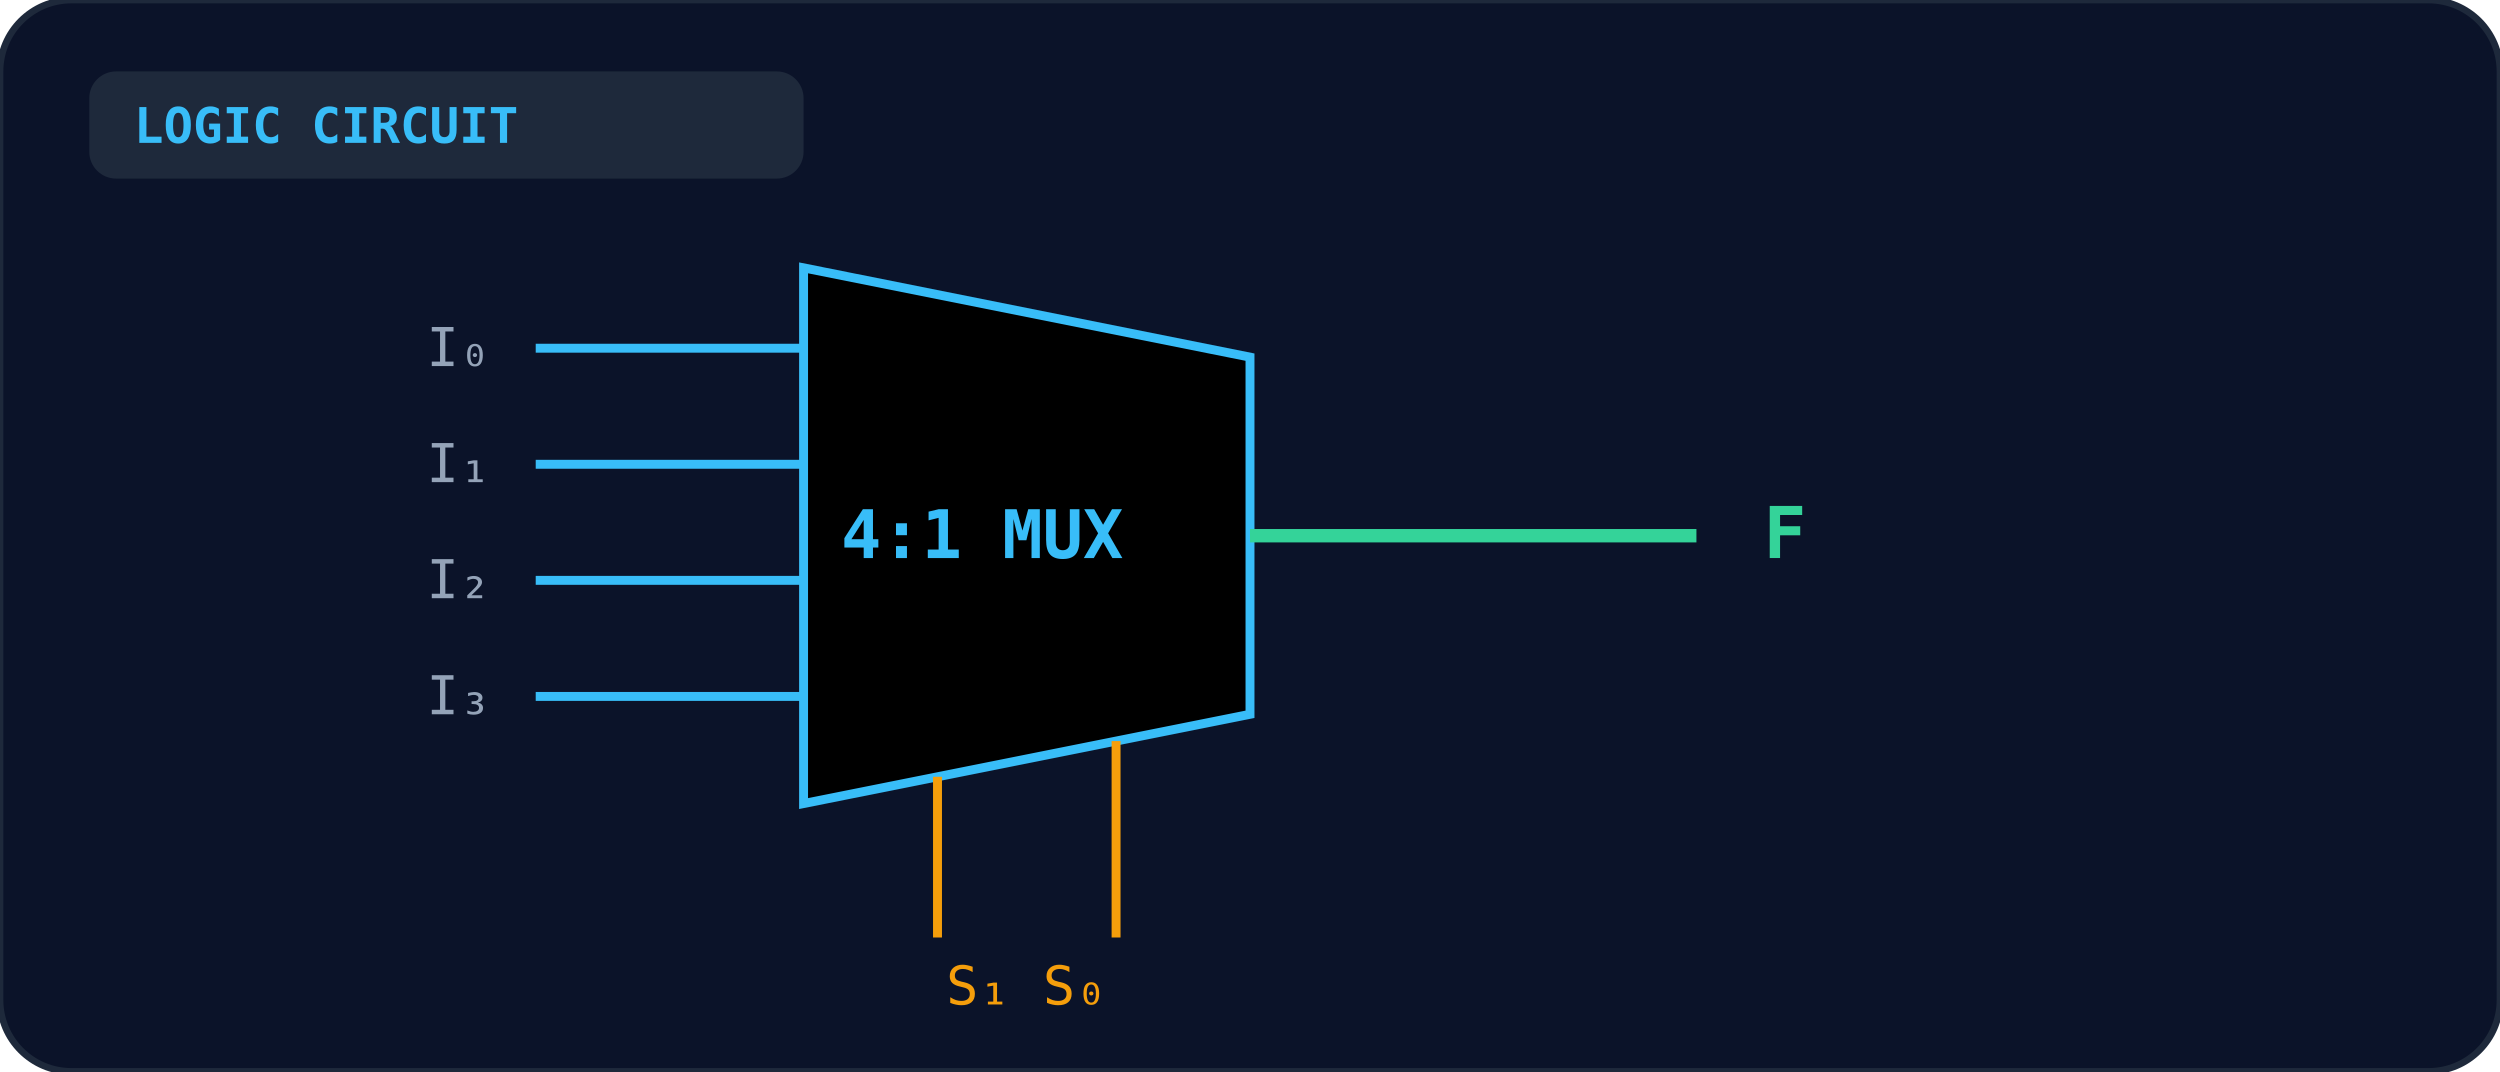
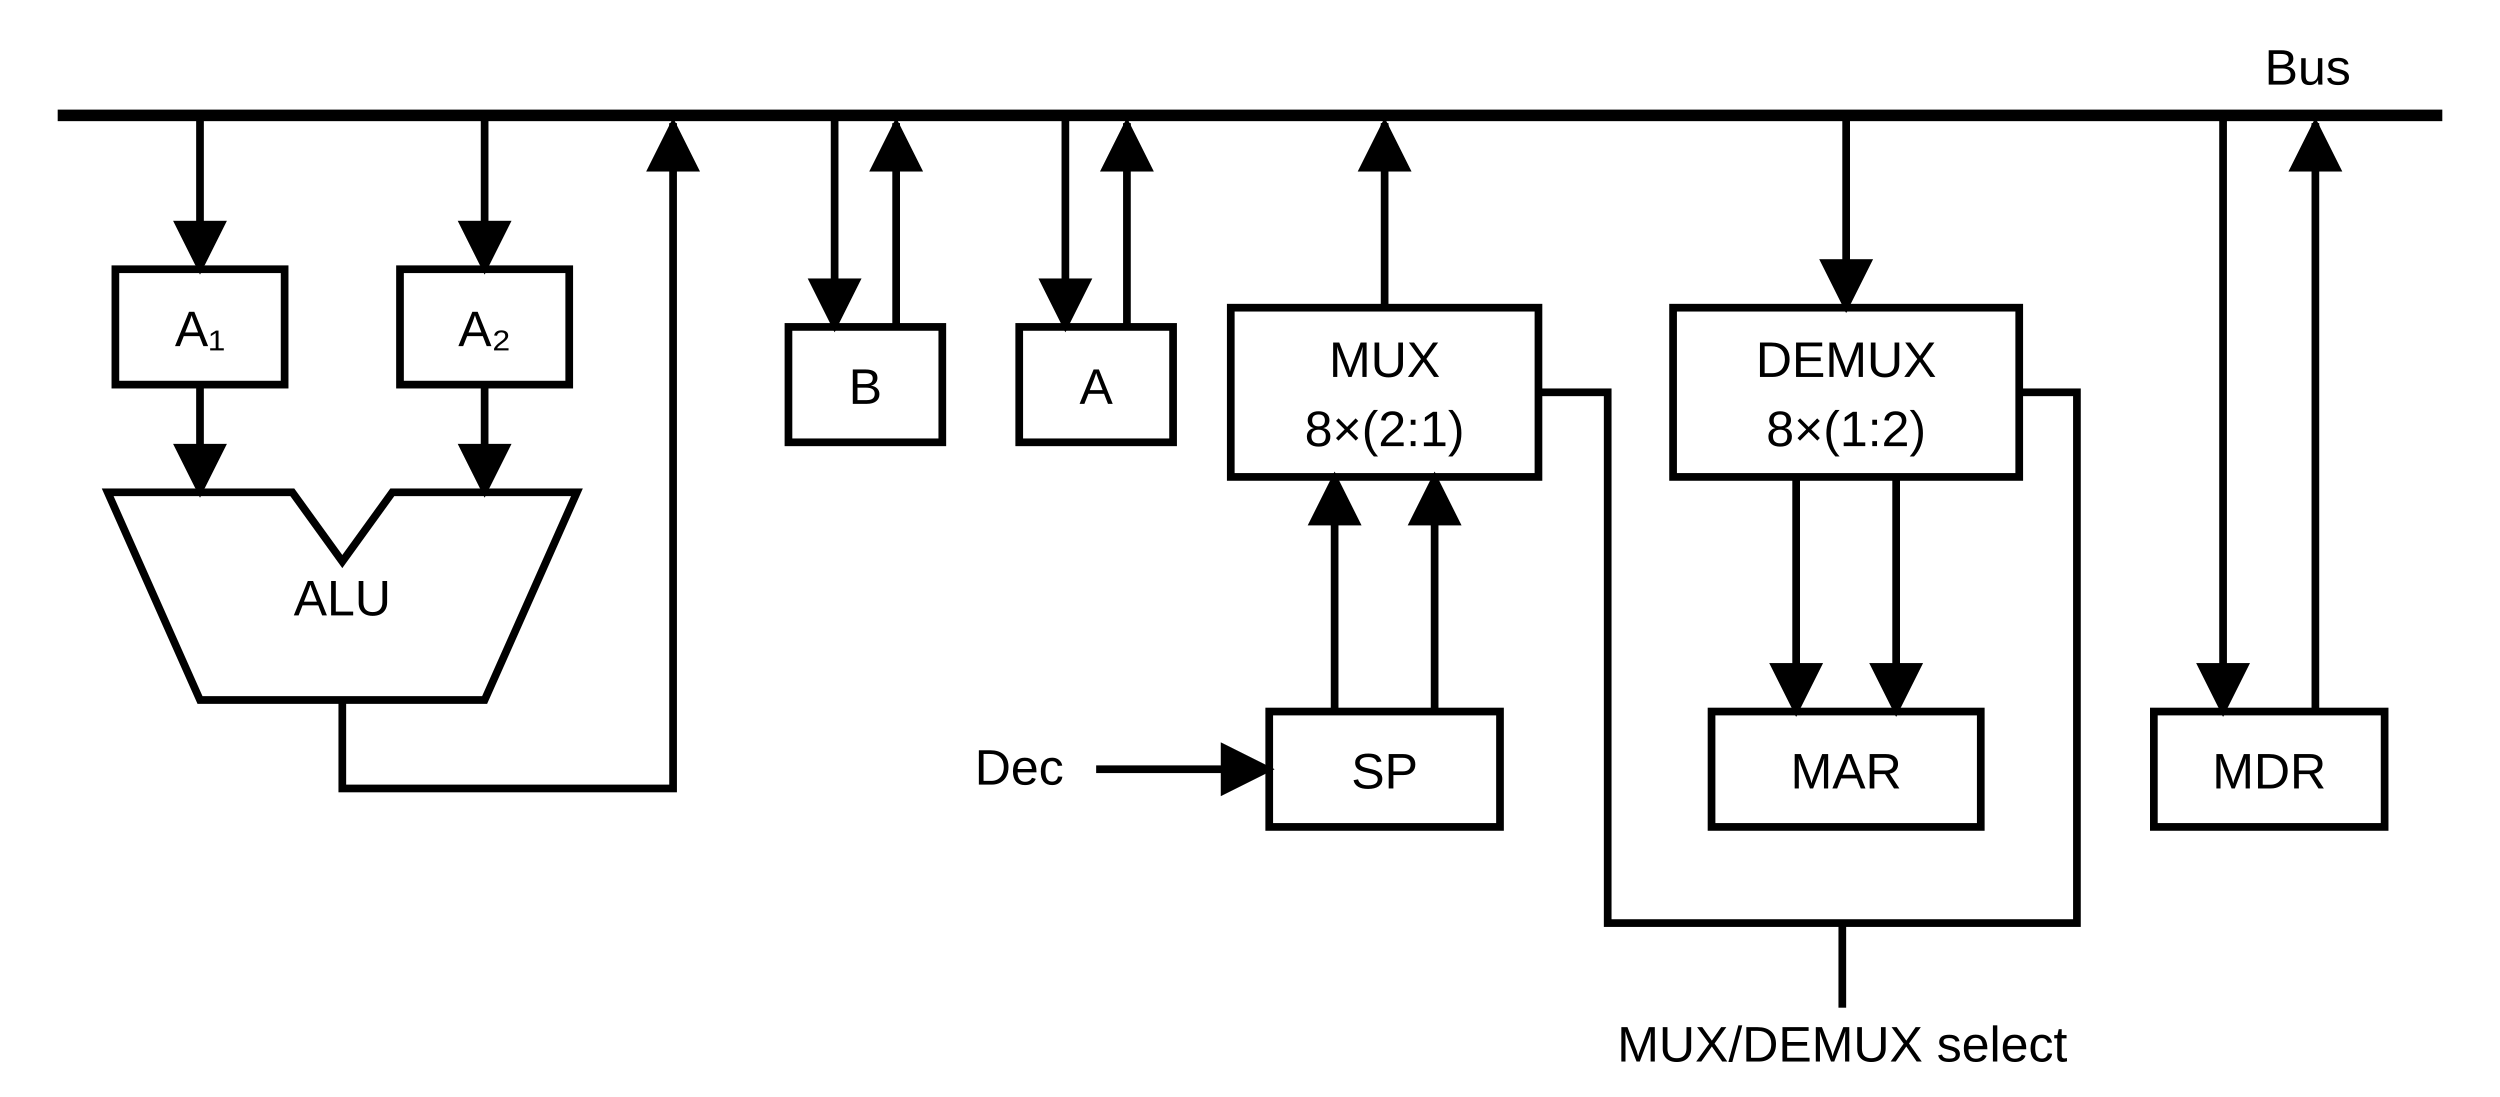
- <svg xmlns="http://www.w3.org/2000/svg" viewBox="0 0 560 240" width="100%" height="100%">
+ <svg xmlns="http://www.w3.org/2000/svg" viewBox="0 0 650 285" fill="none" stroke="currentColor" stroke-width="2" font-family="Arial, Helvetica, sans-serif">
  <defs>
-     <linearGradient id="gate-grad-cse-2001-a-38" x1="0" y1="0" x2="1" y2="1">
-       <stop offset="0%" stopColor="#1e293b" />
-       <stop offset="100%" stopColor="#0f172a" />
-     </linearGradient>
+     <marker id="ah" viewBox="0 0 10 10" refX="9" refY="5" markerWidth="7" markerHeight="7" orient="auto-start-reverse">
+       <path d="M0 0 L10 5 L0 10 z" fill="currentColor" stroke="none" />
+     </marker>
  </defs>
-   <rect width="100%" height="100%" rx="16" fill="#0b1329" stroke="#1e293b" stroke-width="1.5" />
-   <rect x="20" y="16" width="160" height="24" rx="6" fill="#1e293b" />
-   <text x="30" y="32" fill="#38bdf8" font-size="11" font-weight="bold" font-family="monospace">LOGIC CIRCUIT</text>
-   <polygon points="180,60 280,80 280,160 180,180" fill="url(#gate-grad-cse-2001-a-38)" stroke="#38bdf8" stroke-width="2" />
-   <text x="220" y="125" text-anchor="middle" fill="#38bdf8" font-size="15" font-weight="bold" font-family="monospace">4:1 MUX</text>
-   <line x1="120" y1="78" x2="180" y2="78" stroke="#38bdf8" stroke-width="2" />
-   <text x="110" y="82" text-anchor="end" fill="#94a3b8" font-size="12" font-family="monospace">I₀</text>
-   <line x1="120" y1="104" x2="180" y2="104" stroke="#38bdf8" stroke-width="2" />
-   <text x="110" y="108" text-anchor="end" fill="#94a3b8" font-size="12" font-family="monospace">I₁</text>
-   <line x1="120" y1="130" x2="180" y2="130" stroke="#38bdf8" stroke-width="2" />
-   <text x="110" y="134" text-anchor="end" fill="#94a3b8" font-size="12" font-family="monospace">I₂</text>
-   <line x1="120" y1="156" x2="180" y2="156" stroke="#38bdf8" stroke-width="2" />
-   <text x="110" y="160" text-anchor="end" fill="#94a3b8" font-size="12" font-family="monospace">I₃</text>
-   <line x1="210" y1="210" x2="210" y2="174" stroke="#f59e0b" stroke-width="2" />
-   <line x1="250" y1="210" x2="250" y2="166" stroke="#f59e0b" stroke-width="2" />
-   <text x="230" y="225" text-anchor="middle" fill="#f59e0b" font-size="12" font-family="monospace">S₁ S₀</text>
-   <line x1="280" y1="120" x2="380" y2="120" stroke="#34d399" stroke-width="3" />
-   <text x="395" y="125" fill="#34d399" font-size="16" font-weight="bold" font-family="monospace">F</text>
+   <line x1="15" y1="30" x2="635" y2="30" stroke-width="3" />
+   <rect x="30" y="70" width="44" height="30" />
+   <rect x="104" y="70" width="44" height="30" />
+   <line x1="52" y1="30" x2="52" y2="70" marker-end="url(#ah)" />
+   <line x1="126" y1="30" x2="126" y2="70" marker-end="url(#ah)" />
+   <line x1="52" y1="100" x2="52" y2="128" marker-end="url(#ah)" />
+   <line x1="126" y1="100" x2="126" y2="128" marker-end="url(#ah)" />
+   <path d="M28 128 H76 L89 146 L102 128 H150 L126 182 H52 Z" />
+   <path d="M89 182 V205 H175 V32" marker-end="url(#ah)" />
+   <rect x="205" y="85" width="40" height="30" />
+   <line x1="217" y1="30" x2="217" y2="85" marker-end="url(#ah)" />
+   <line x1="233" y1="85" x2="233" y2="32" marker-end="url(#ah)" />
+   <rect x="265" y="85" width="40" height="30" />
+   <line x1="277" y1="30" x2="277" y2="85" marker-end="url(#ah)" />
+   <line x1="293" y1="85" x2="293" y2="32" marker-end="url(#ah)" />
+   <rect x="320" y="80" width="80" height="44" />
+   <line x1="360" y1="80" x2="360" y2="32" marker-end="url(#ah)" />
+   <rect x="330" y="185" width="60" height="30" />
+   <line x1="347" y1="185" x2="347" y2="124" marker-end="url(#ah)" />
+   <line x1="373" y1="185" x2="373" y2="124" marker-end="url(#ah)" />
+   <line x1="285" y1="200" x2="330" y2="200" marker-end="url(#ah)" />
+   <rect x="435" y="80" width="90" height="44" />
+   <line x1="480" y1="30" x2="480" y2="80" marker-end="url(#ah)" />
+   <rect x="445" y="185" width="70" height="30" />
+   <line x1="467" y1="124" x2="467" y2="185" marker-end="url(#ah)" />
+   <line x1="493" y1="124" x2="493" y2="185" marker-end="url(#ah)" />
+   <rect x="560" y="185" width="60" height="30" />
+   <line x1="578" y1="30" x2="578" y2="185" marker-end="url(#ah)" />
+   <line x1="602" y1="185" x2="602" y2="32" marker-end="url(#ah)" />
+   <path d="M400 102 H418 V240 H540 V102 H525" />
+   <line x1="479" y1="262" x2="479" y2="240" />
+   <g fill="currentColor" stroke="none" font-size="13">
+     <text x="52" y="90" text-anchor="middle">A₁</text>
+     <text x="126" y="90" text-anchor="middle">A₂</text>
+     <text x="89" y="160" text-anchor="middle">ALU</text>
+     <text x="225" y="105" text-anchor="middle">B</text>
+     <text x="285" y="105" text-anchor="middle">A</text>
+     <text x="360" y="98" text-anchor="middle">MUX</text>
+     <text x="360" y="116" text-anchor="middle">8×(2:1)</text>
+     <text x="360" y="205" text-anchor="middle">SP</text>
+     <text x="480" y="98" text-anchor="middle">DEMUX</text>
+     <text x="480" y="116" text-anchor="middle">8×(1:2)</text>
+     <text x="480" y="205" text-anchor="middle">MAR</text>
+     <text x="590" y="205" text-anchor="middle">MDR</text>
+     <text x="265" y="204" text-anchor="middle">Dec</text>
+     <text x="479" y="276" text-anchor="middle">MUX/DEMUX select</text>
+     <text x="600" y="22" text-anchor="middle">Bus</text>
+   </g>
</svg>
